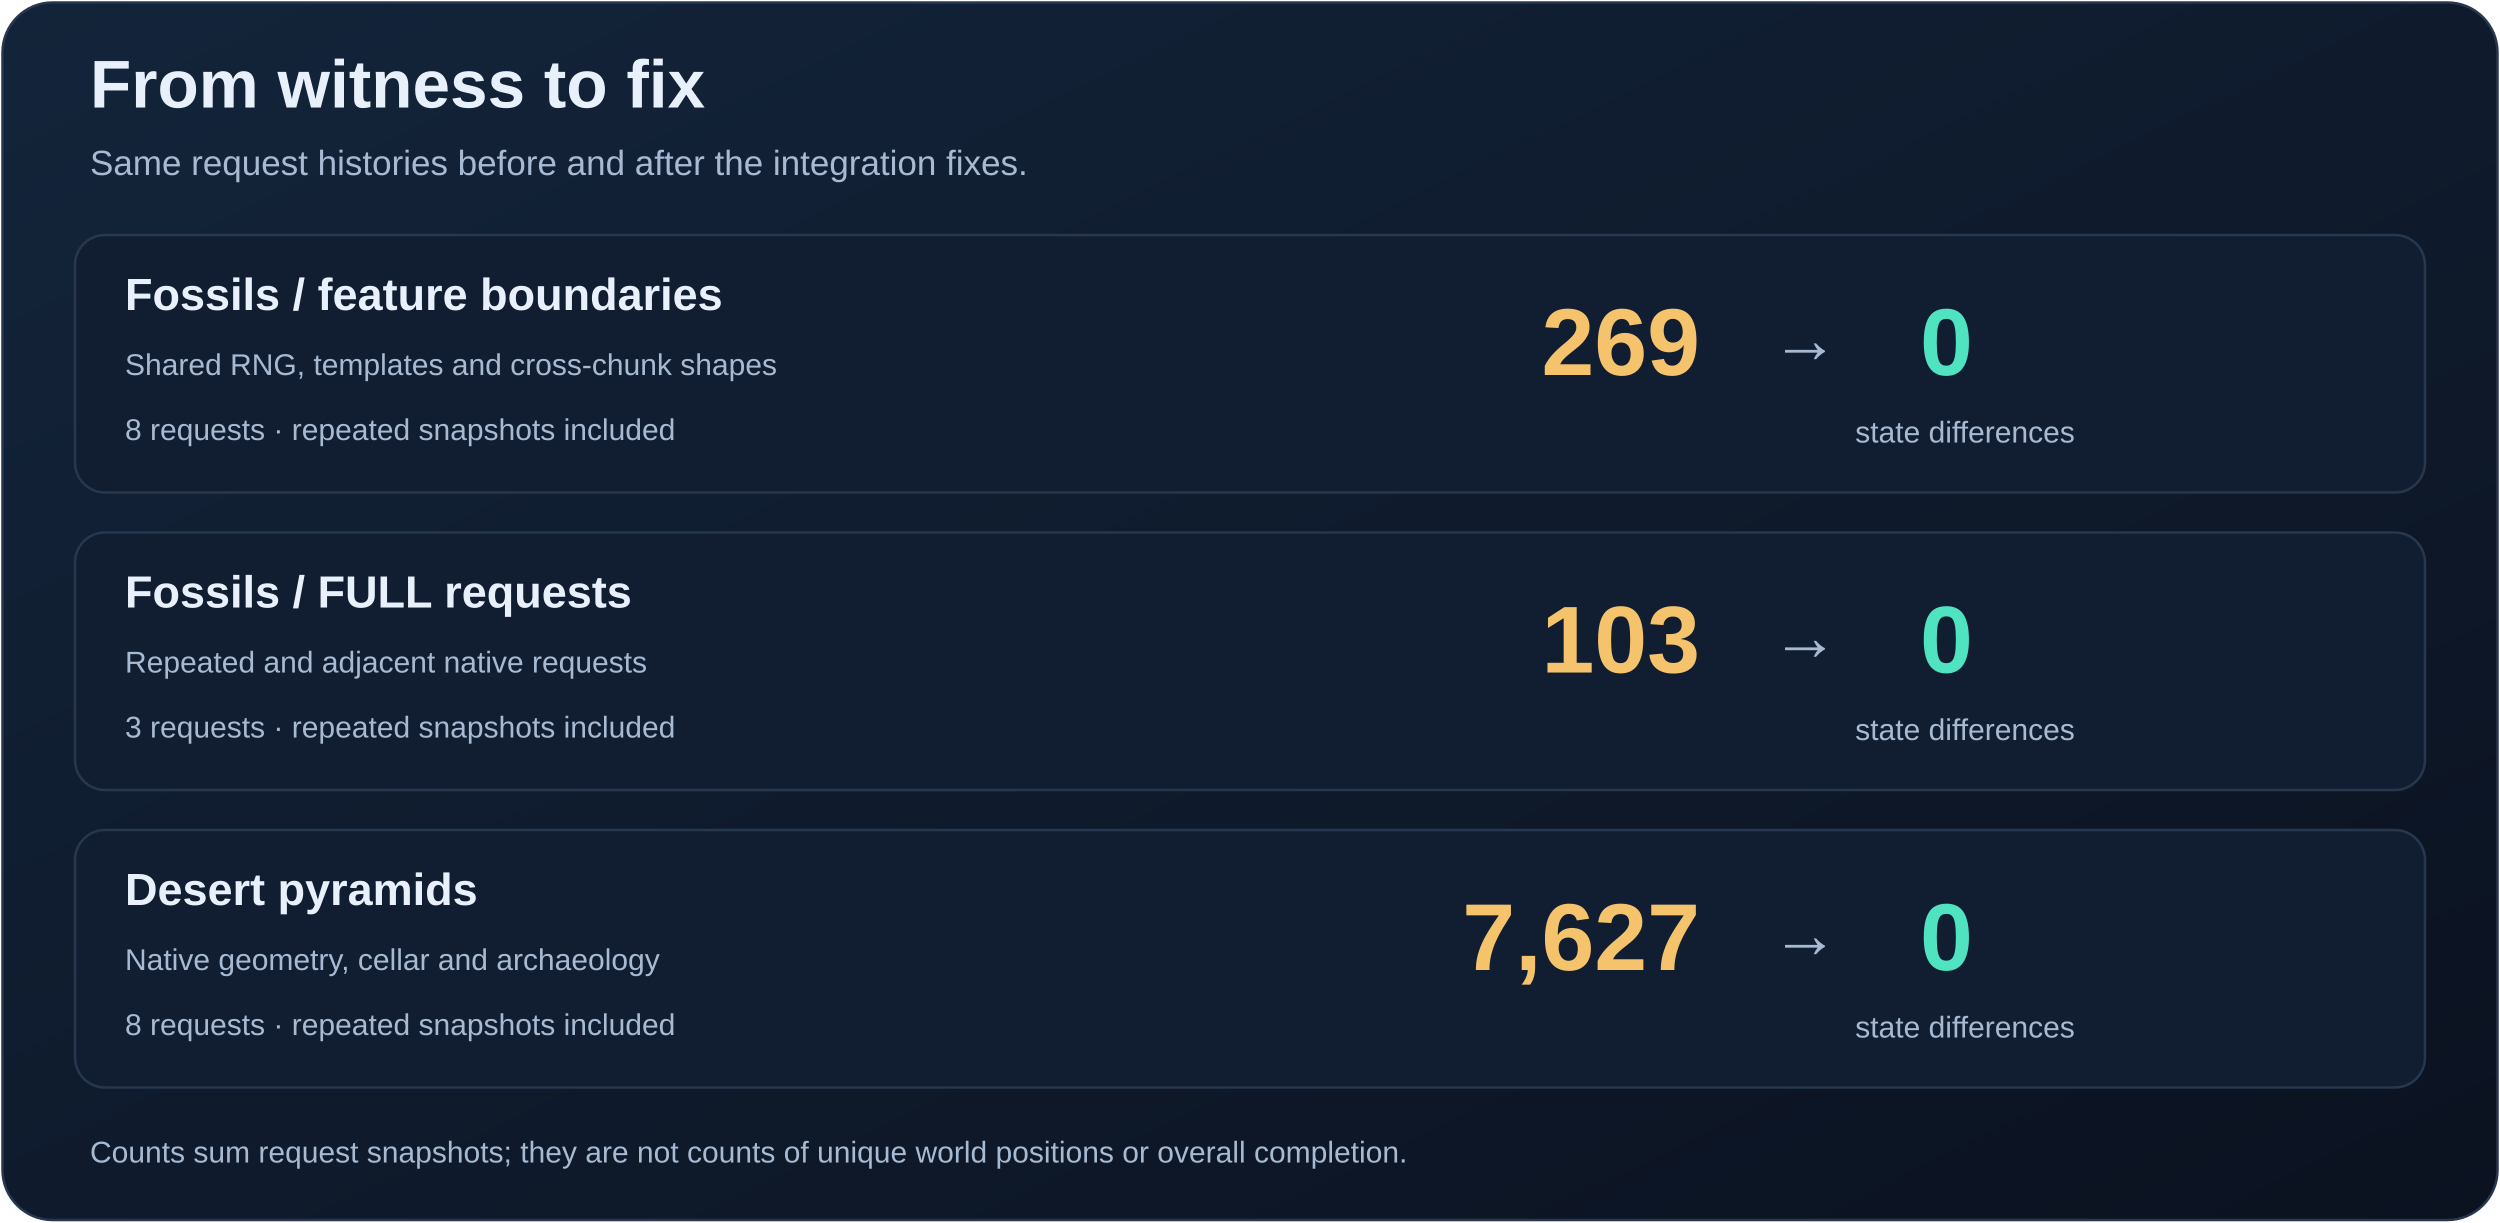
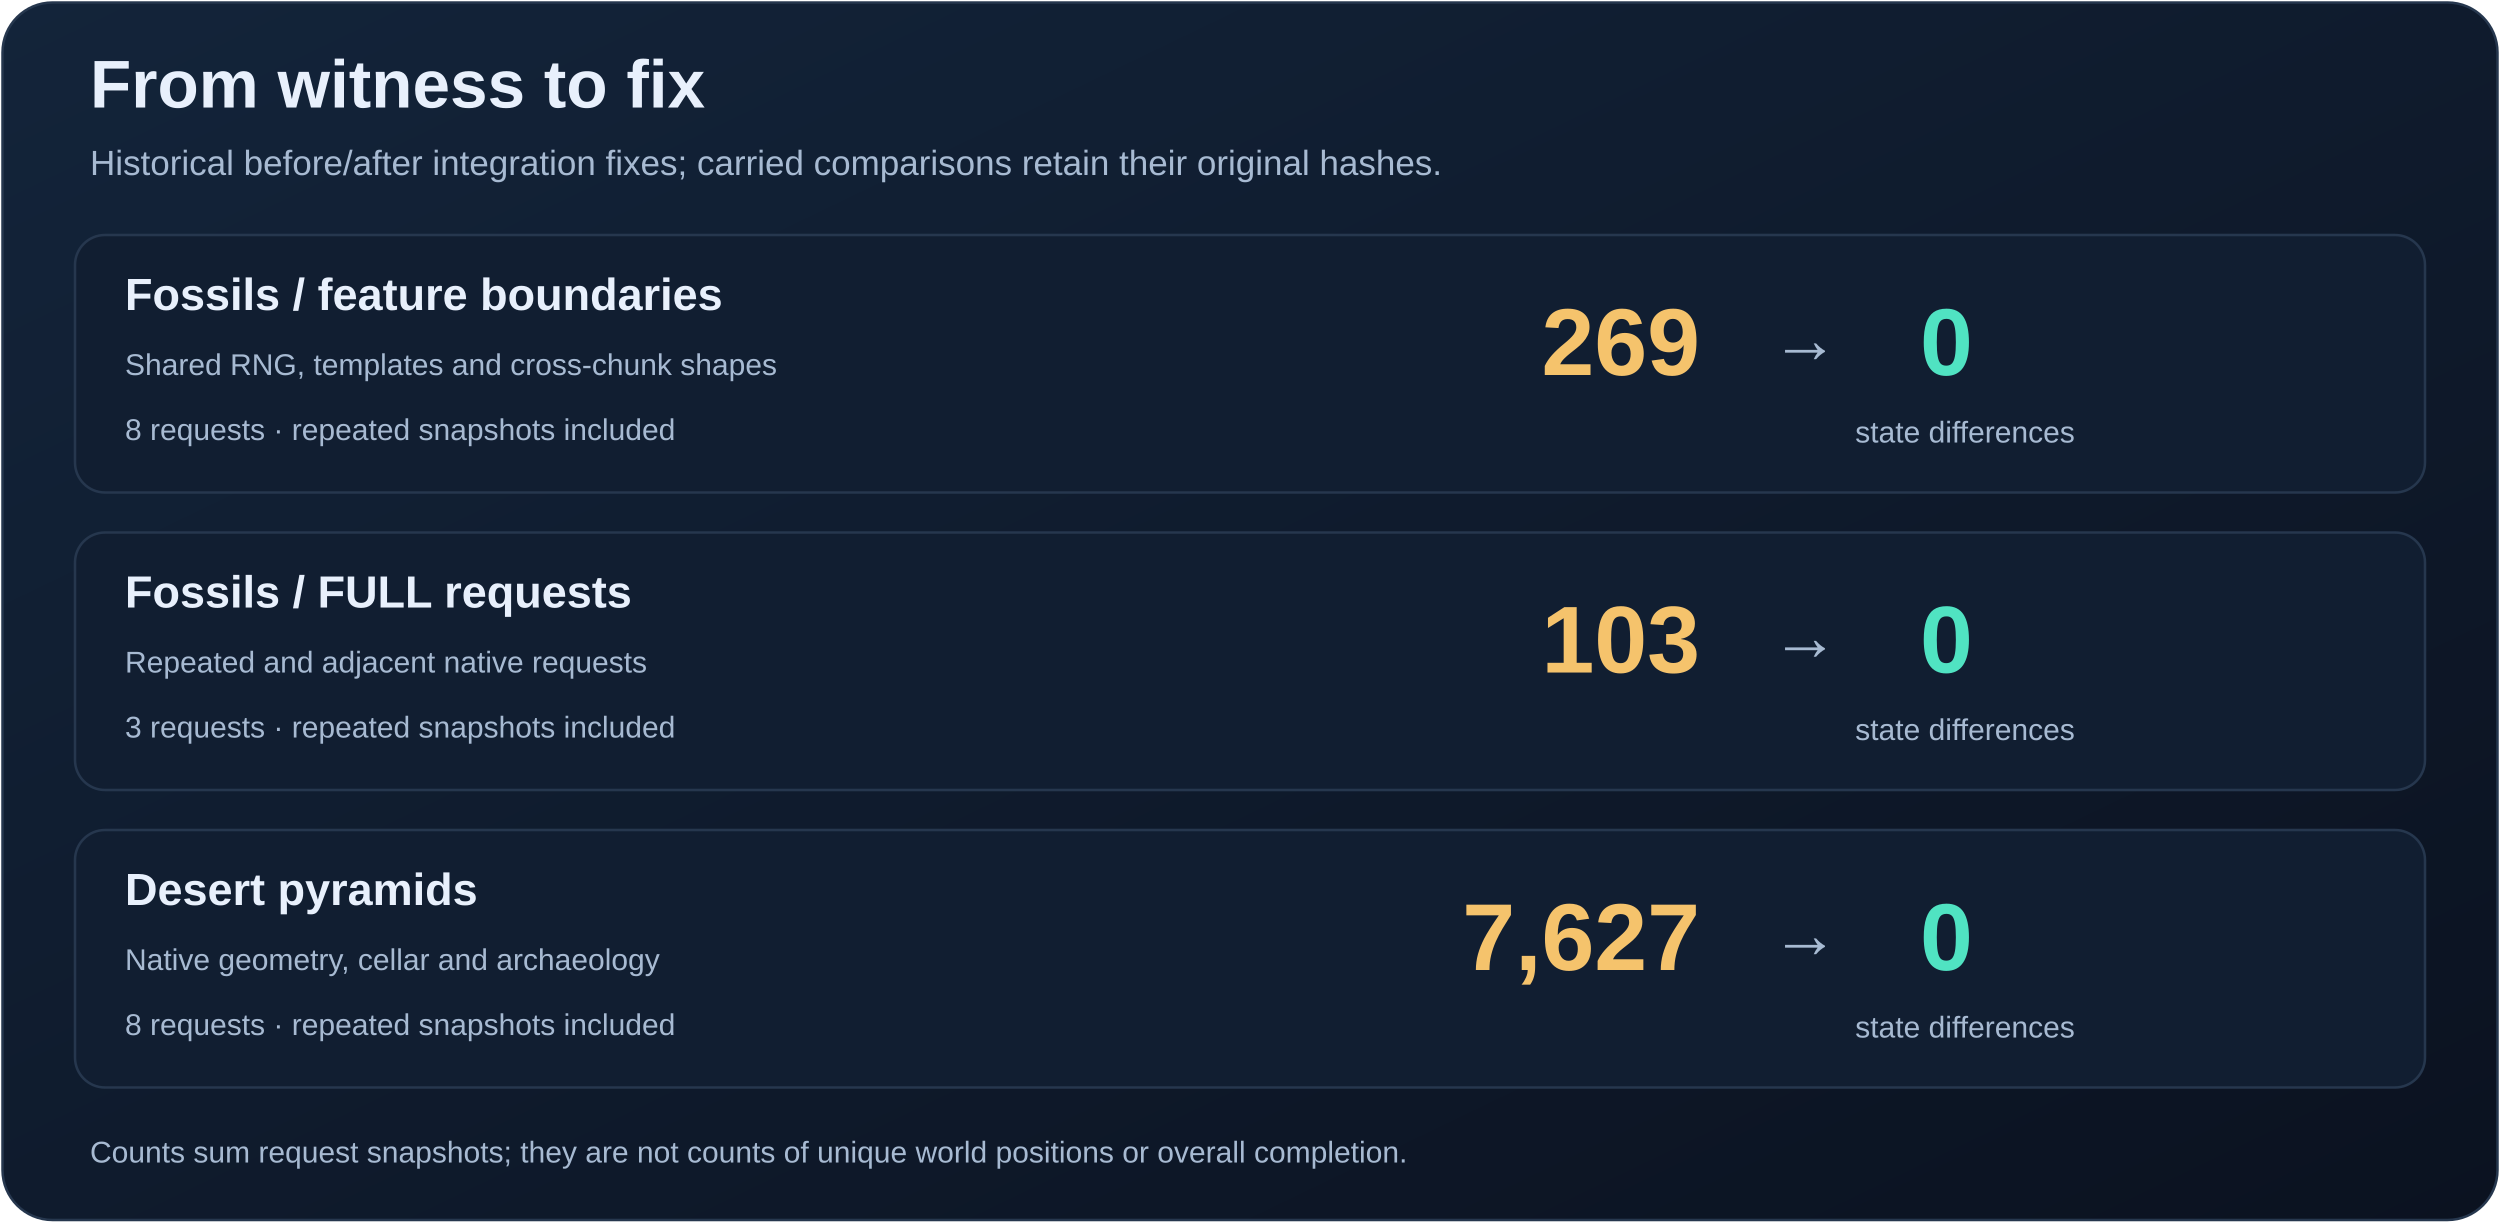
<svg xmlns="http://www.w3.org/2000/svg" width="1000" height="489" viewBox="0 0 1000 489" role="img" aria-labelledby="title desc">
  <defs>
    <linearGradient id="background" x1="0" y1="0" x2="1" y2="1">
      <stop stop-color="#13243a" />
      <stop offset="1" stop-color="#0b1220" />
    </linearGradient>
    <pattern id="grid" width="32" height="32" patternUnits="userSpaceOnUse">
      <path d="M32,0 H0 V32" fill="none" stroke="#547294" stroke-opacity=".12" />
    </pattern>
  </defs>
  <g font-family="Segoe UI, Ubuntu, Arial, sans-serif">
    <rect x="1" y="1" width="998" height="487" rx="20" fill="url(#background)" stroke="#26374e" />
    <text x="36" y="43" font-size="27" fill="#e8f0fc" font-weight="650" text-anchor="start">From witness to fix</text>
-     <text x="36" y="70" font-size="14" fill="#a7bad2" font-weight="400" text-anchor="start">Same request histories before and after the integration fixes.</text>
+     <text x="36" y="70" font-size="14" fill="#a7bad2" font-weight="400" text-anchor="start">Historical before/after integration fixes; carried comparisons retain their original hashes.</text>
    <rect x="30" y="94" width="940" height="103" rx="12" fill="#111e31" stroke="#26374e" />
    <text x="50" y="124" font-size="18" fill="#e8f0fc" font-weight="600" text-anchor="start">Fossils / feature boundaries</text>
    <text x="50" y="150" font-size="12" fill="#a7bad2" font-weight="400" text-anchor="start">Shared RNG, templates and cross-chunk shapes</text>
    <text x="50" y="176" font-size="12" fill="#a7bad2" font-weight="400" text-anchor="start">8 requests · repeated snapshots included</text>
    <text x="680" y="150" font-size="38" fill="#f5c36c" font-weight="650" text-anchor="end">269</text>
    <text x="722" y="145" font-size="27" fill="#a7bad2" font-weight="400" text-anchor="middle">→</text>
    <text x="768" y="150" font-size="38" fill="#50e3c2" font-weight="650" text-anchor="start">0</text>
    <text x="786" y="177" font-size="12" fill="#a7bad2" font-weight="400" text-anchor="middle">state differences</text>
    <rect x="30" y="213" width="940" height="103" rx="12" fill="#111e31" stroke="#26374e" />
    <text x="50" y="243" font-size="18" fill="#e8f0fc" font-weight="600" text-anchor="start">Fossils / FULL requests</text>
    <text x="50" y="269" font-size="12" fill="#a7bad2" font-weight="400" text-anchor="start">Repeated and adjacent native requests</text>
    <text x="50" y="295" font-size="12" fill="#a7bad2" font-weight="400" text-anchor="start">3 requests · repeated snapshots included</text>
    <text x="680" y="269" font-size="38" fill="#f5c36c" font-weight="650" text-anchor="end">103</text>
    <text x="722" y="264" font-size="27" fill="#a7bad2" font-weight="400" text-anchor="middle">→</text>
    <text x="768" y="269" font-size="38" fill="#50e3c2" font-weight="650" text-anchor="start">0</text>
    <text x="786" y="296" font-size="12" fill="#a7bad2" font-weight="400" text-anchor="middle">state differences</text>
    <rect x="30" y="332" width="940" height="103" rx="12" fill="#111e31" stroke="#26374e" />
    <text x="50" y="362" font-size="18" fill="#e8f0fc" font-weight="600" text-anchor="start">Desert pyramids</text>
    <text x="50" y="388" font-size="12" fill="#a7bad2" font-weight="400" text-anchor="start">Native geometry, cellar and archaeology</text>
    <text x="50" y="414" font-size="12" fill="#a7bad2" font-weight="400" text-anchor="start">8 requests · repeated snapshots included</text>
    <text x="680" y="388" font-size="38" fill="#f5c36c" font-weight="650" text-anchor="end">7,627</text>
    <text x="722" y="383" font-size="27" fill="#a7bad2" font-weight="400" text-anchor="middle">→</text>
    <text x="768" y="388" font-size="38" fill="#50e3c2" font-weight="650" text-anchor="start">0</text>
    <text x="786" y="415" font-size="12" fill="#a7bad2" font-weight="400" text-anchor="middle">state differences</text>
    <text x="36" y="465" font-size="12" fill="#a7bad2" font-weight="400" text-anchor="start">Counts sum request snapshots; they are not counts of unique world positions or overall completion.</text>
  </g>
</svg>
